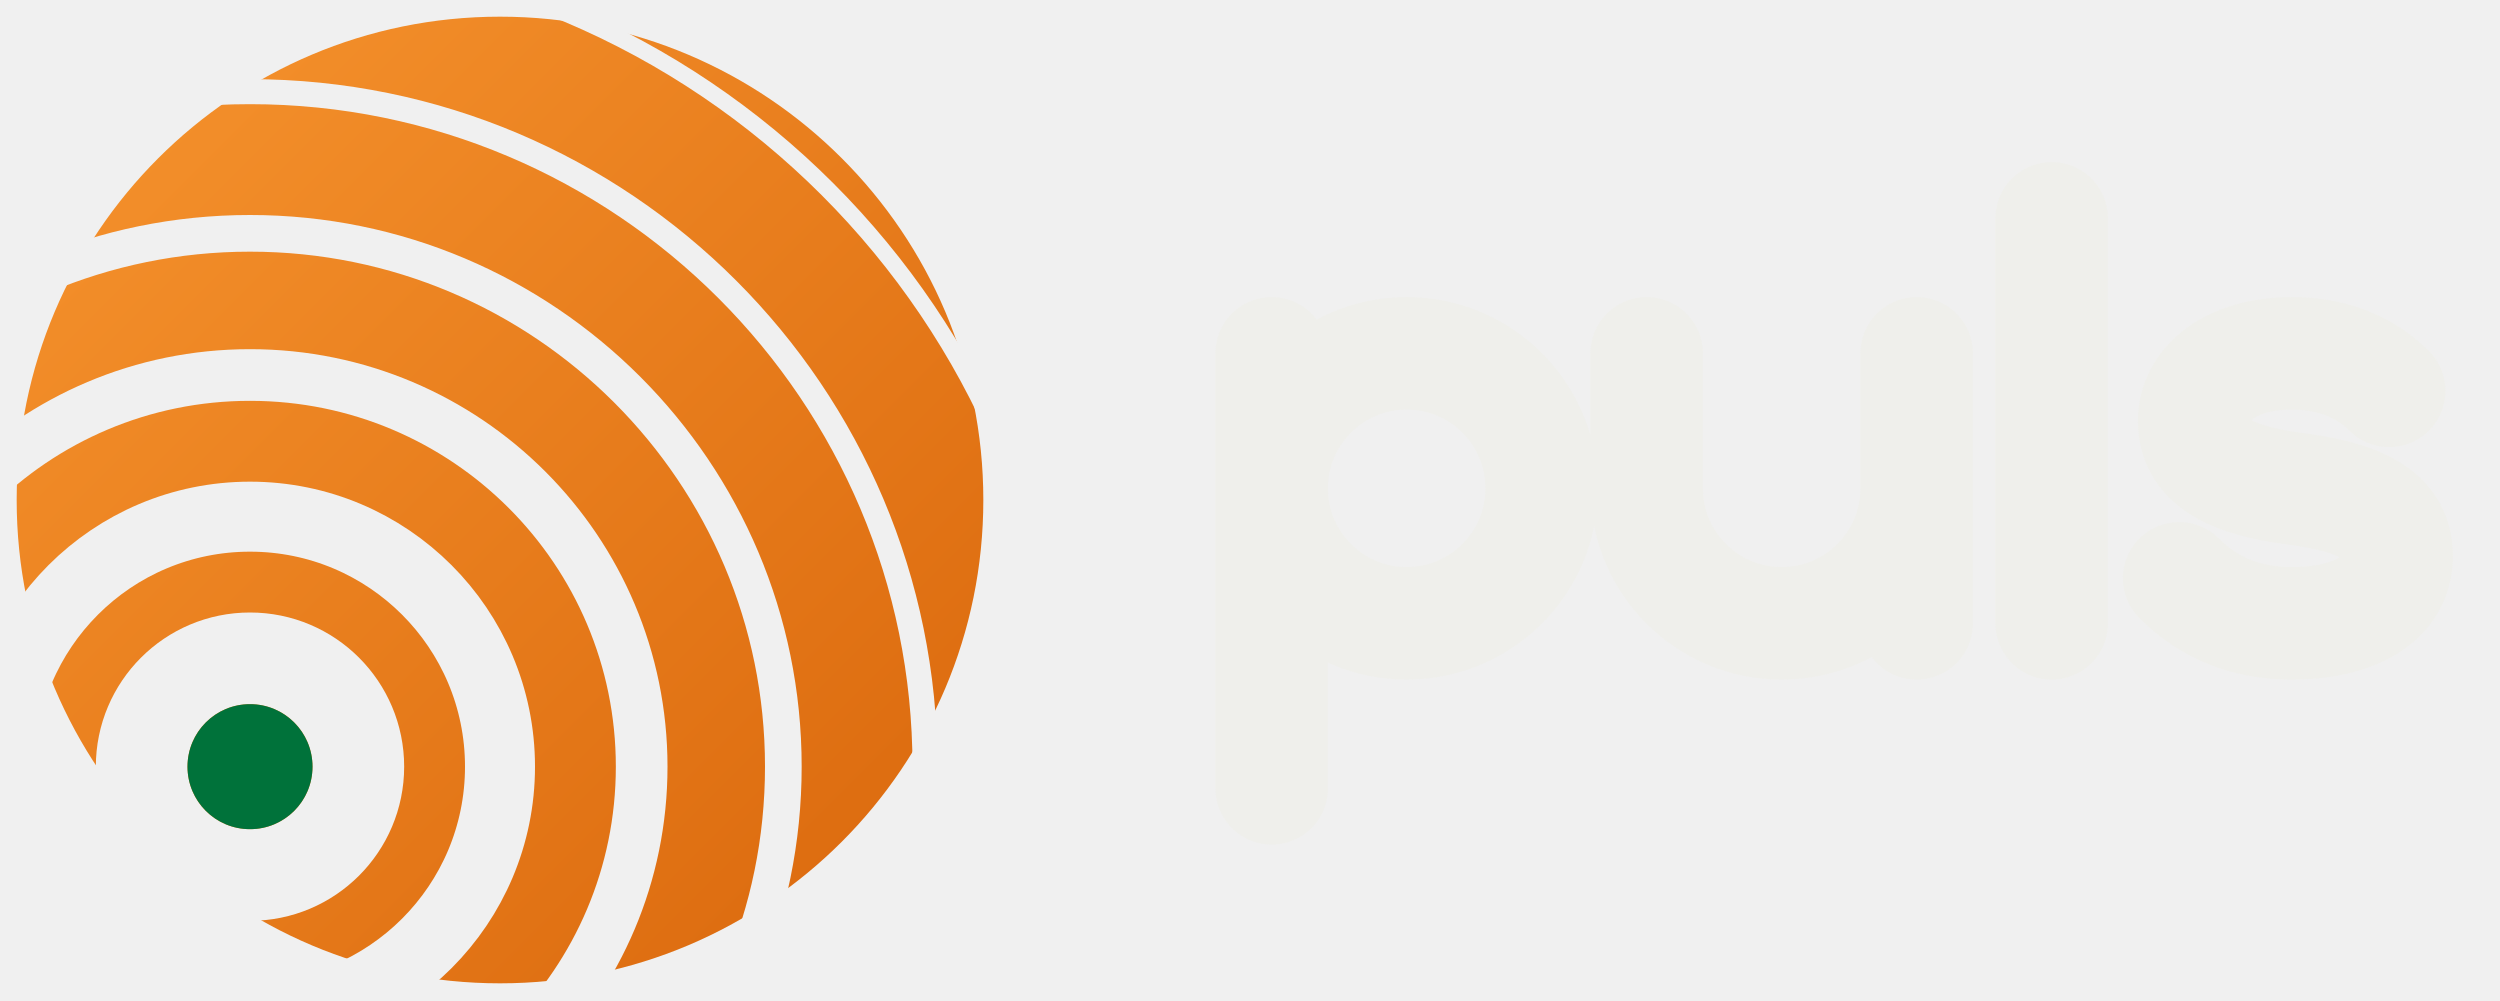
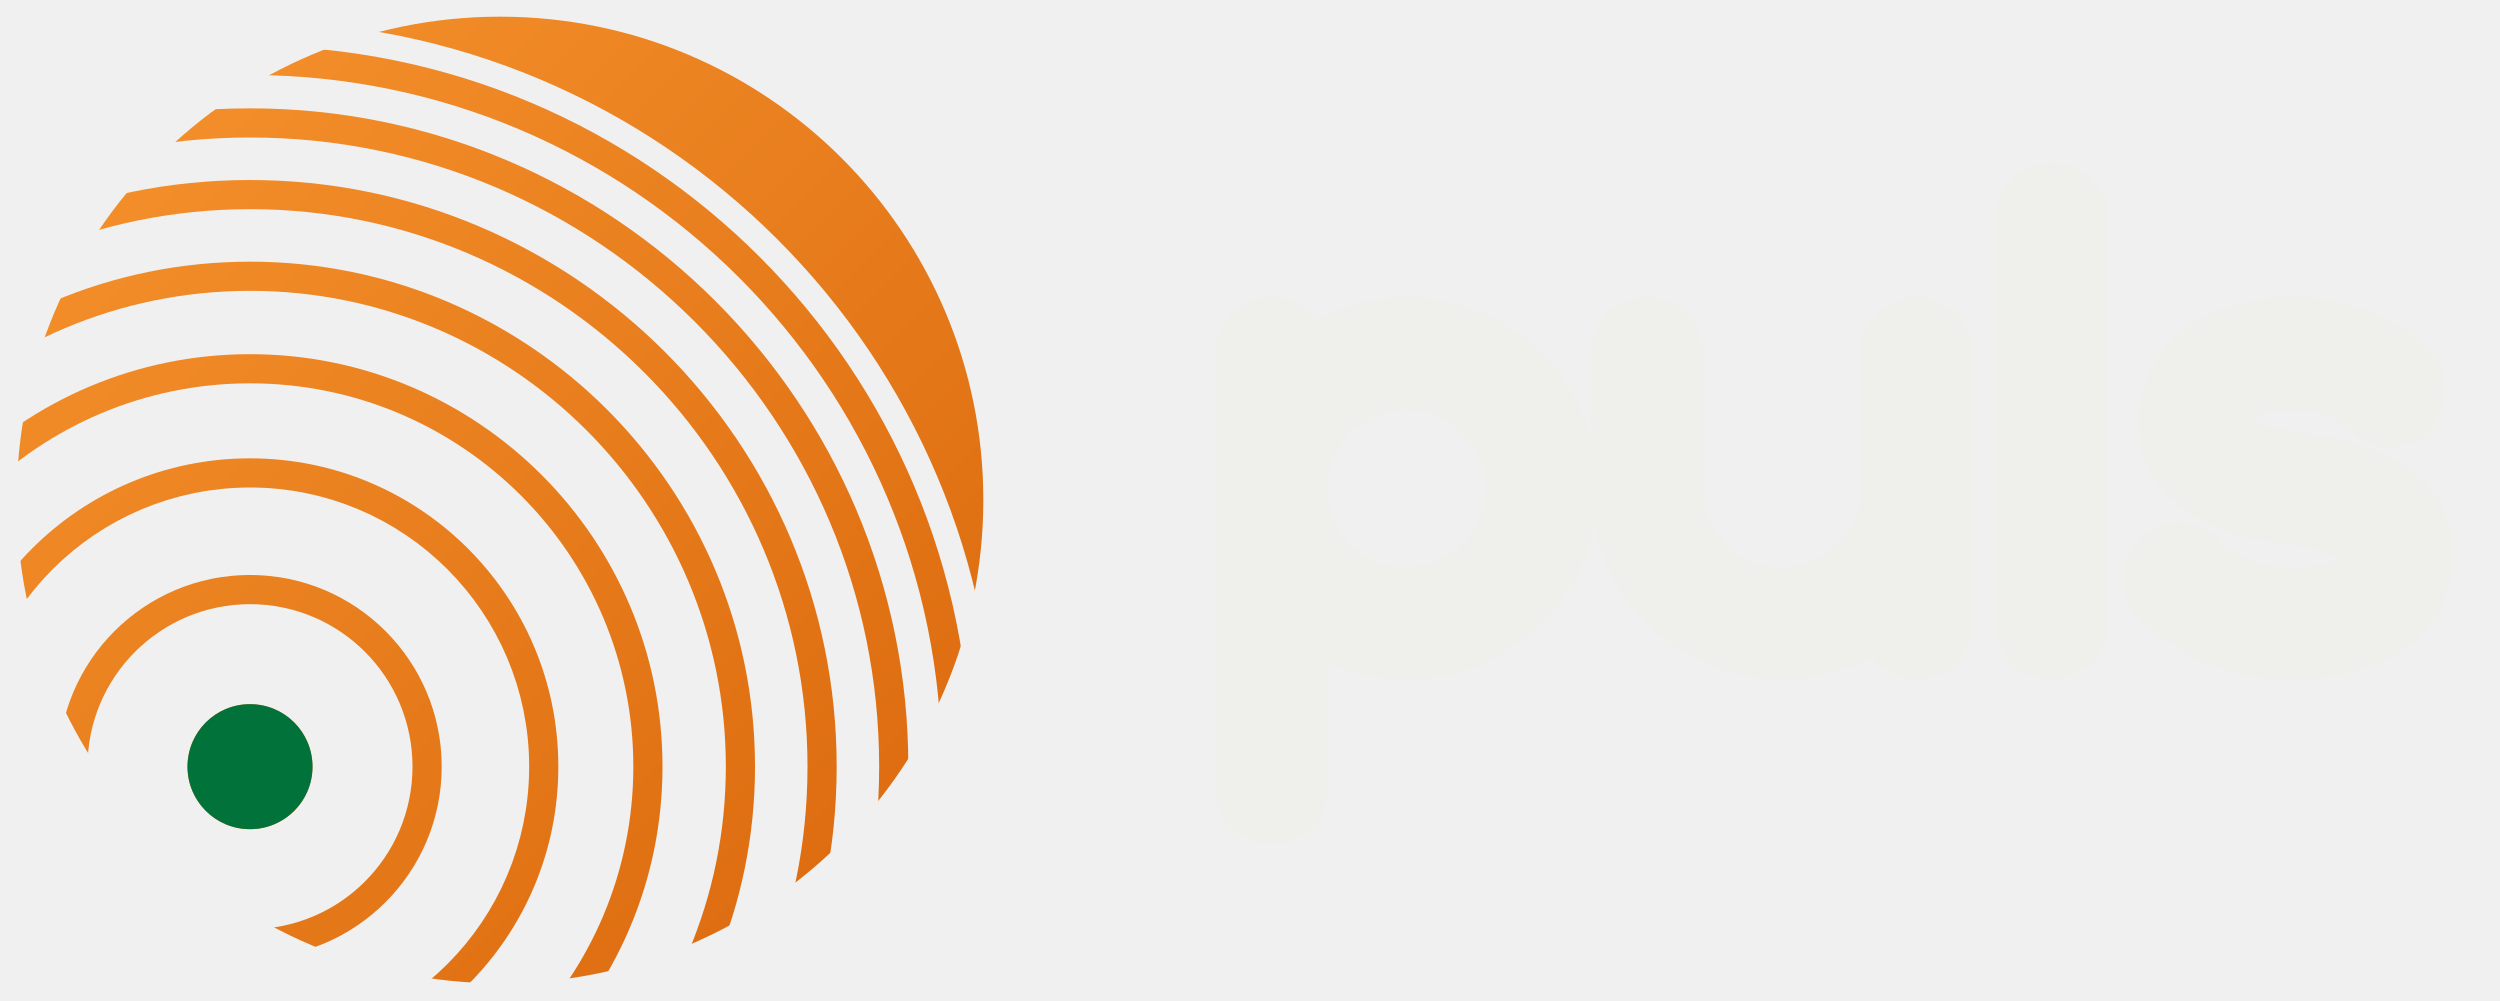
<svg xmlns="http://www.w3.org/2000/svg" viewBox="0 0 300 120" role="img" aria-label="Puls">
  <defs>
    <linearGradient id="bg" x1="0" y1="0" x2="1" y2="1">
      <stop offset="0" stop-color="#f7952f" />
      <stop offset="1" stop-color="#d9660b" />
    </linearGradient>
    <mask id="cut" maskUnits="userSpaceOnUse" x="0" y="0" width="120" height="120">
      <circle cx="60" cy="60" r="58" fill="#fff" />
-       <circle cx="30" cy="92" r="13" fill="none" stroke="#000" stroke-width="11" />
-       <circle cx="30" cy="92" r="30" fill="none" stroke="#000" stroke-width="8.4" />
-       <circle cx="30" cy="92" r="47" fill="none" stroke="#000" stroke-width="6.2" />
-       <circle cx="30" cy="92" r="64" fill="none" stroke="#000" stroke-width="4.4" />
-       <circle cx="30" cy="92" r="81" fill="none" stroke="#000" stroke-width="3" />
-       <circle cx="30" cy="92" r="98" fill="none" stroke="#000" stroke-width="2" />
+       <circle cx="30" cy="92" r="13.5" fill="none" stroke="#000" stroke-width="12" />
+       <circle cx="30" cy="92" r="28.25" fill="none" stroke="#000" stroke-width="10.5" />
+       <circle cx="30" cy="92" r="41.5" fill="none" stroke="#000" stroke-width="9" />
+       <circle cx="30" cy="92" r="53.3" fill="none" stroke="#000" stroke-width="7.6" />
+       <circle cx="30" cy="92" r="63.75" fill="none" stroke="#000" stroke-width="6.3" />
+       <circle cx="30" cy="92" r="72.95" fill="none" stroke="#000" stroke-width="5.1" />
+       <circle cx="30" cy="92" r="81" fill="none" stroke="#000" stroke-width="4" />
+       <circle cx="30" cy="92" r="88" fill="none" stroke="#000" stroke-width="3" />
    </mask>
  </defs>
  <rect width="120" height="120" fill="url(#bg)" mask="url(#cut)" />
  <circle class="puls-source" cx="30" cy="92" r="7.5" fill="#00723a" />
  <g transform="translate(140 19) scale(.9)">
    <path d="M14 26V84M14 44a18 18 0 1 0 36 0a18 18 0 1 0-36 0M64 26v18a18 18 0 0 0 36 0M100 26v36M118 8v54M163 31c-4-4-9-5-13-5c-8 0-13 4-13 9c0 6 6 8 13 9c8 1 14 3 14 9c0 6-6 9-14 9c-6 0-11-2-15-6" fill="none" stroke="#efefeb" stroke-width="15" stroke-linecap="round" stroke-linejoin="round" />
  </g>
</svg>
